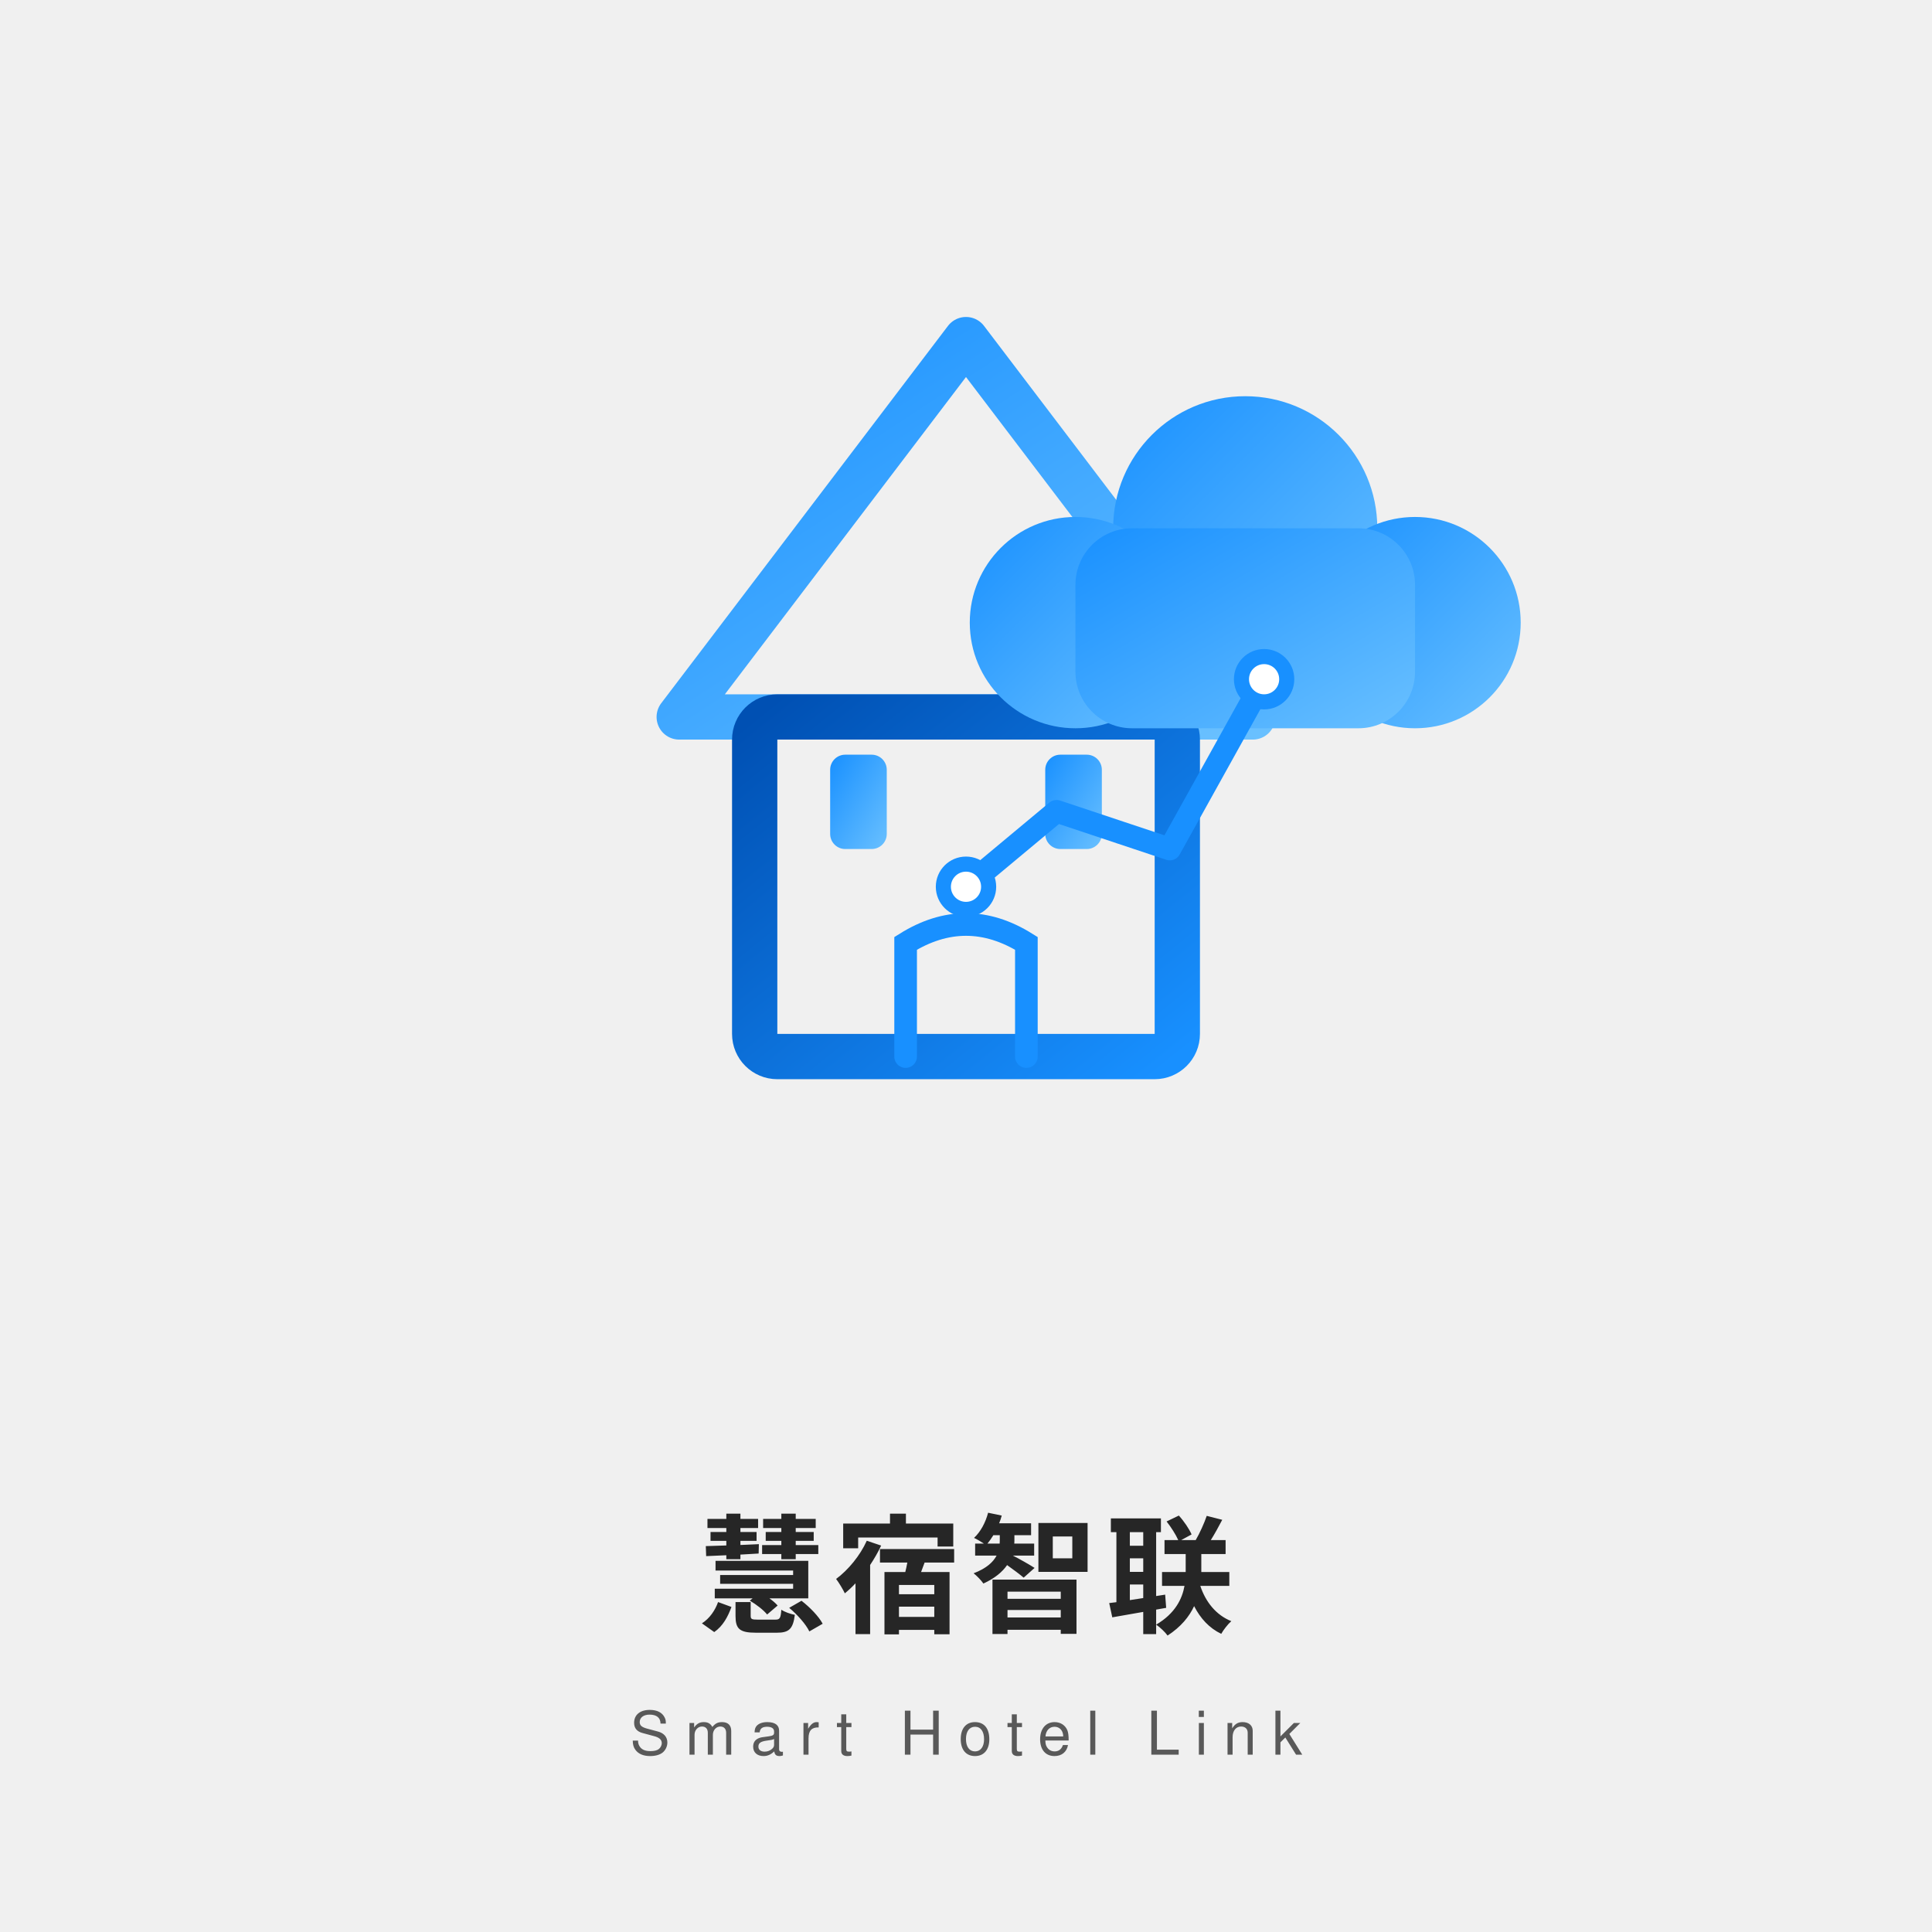
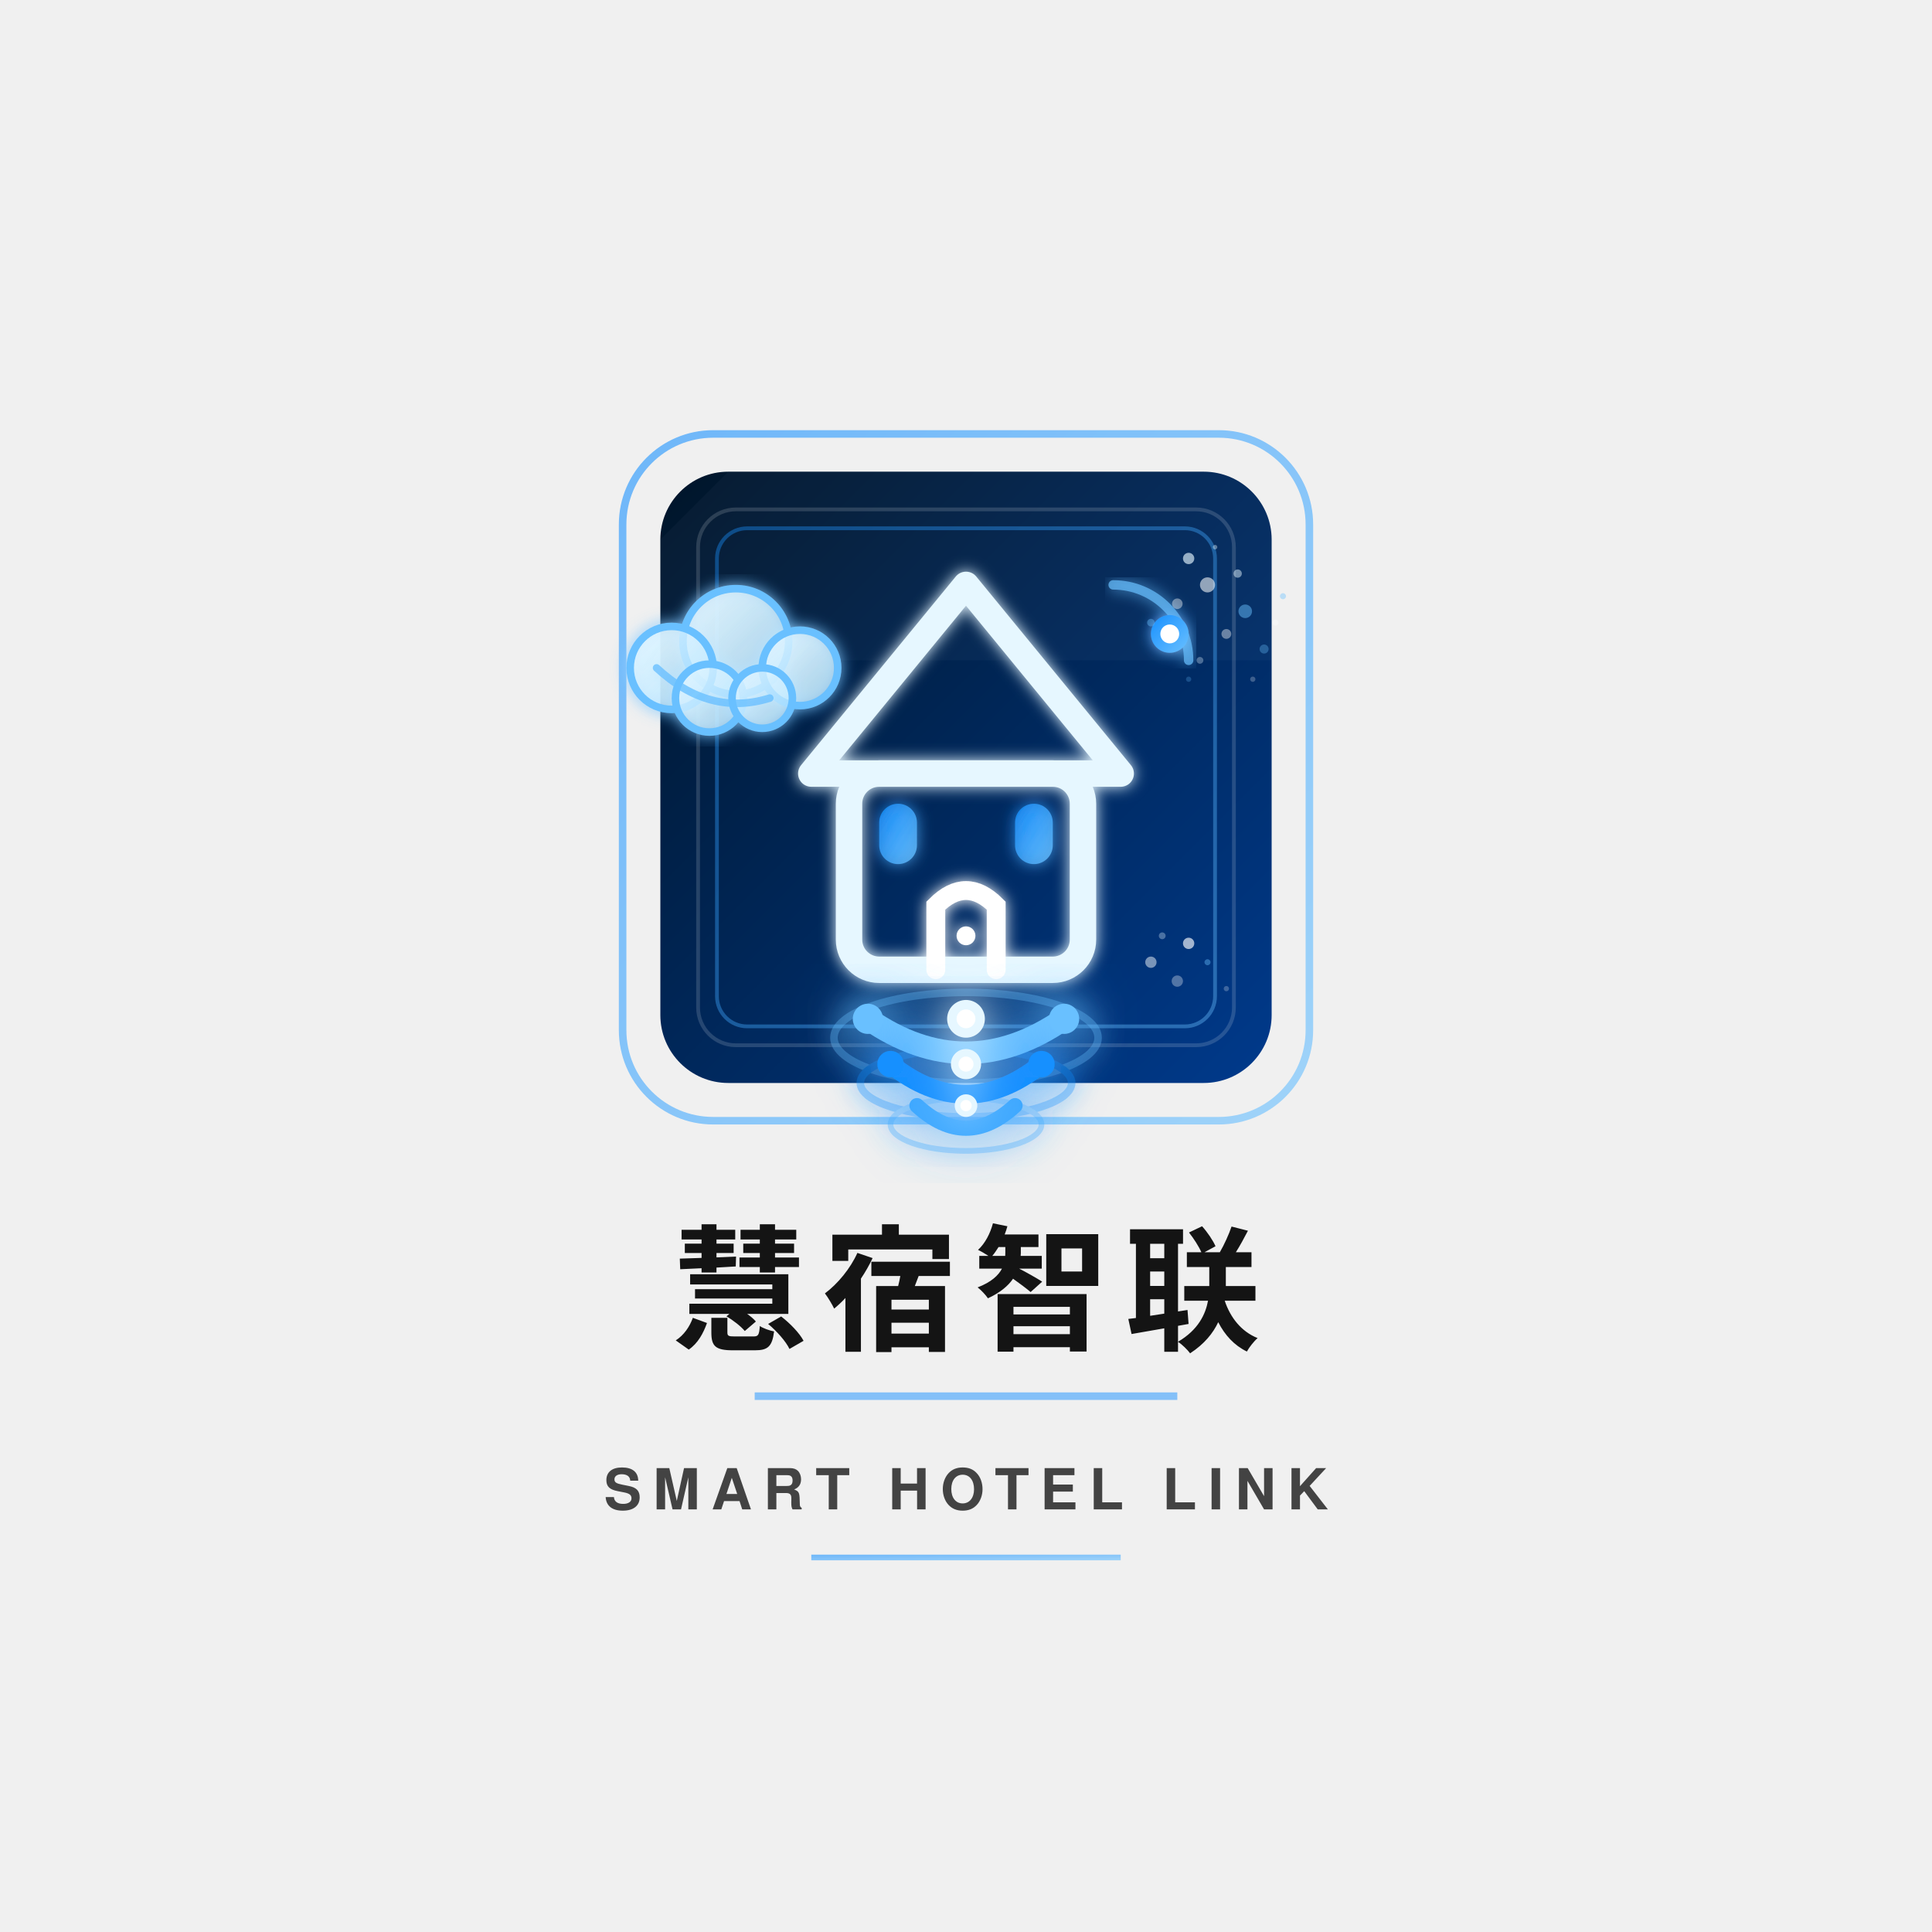
<svg xmlns="http://www.w3.org/2000/svg" width="512" height="512" viewBox="0 0 512 512">
  <defs>
-     <linearGradient id="cloudGradient" x1="0%" y1="0%" x2="100%" y2="100%">
-       <stop offset="0%" style="stop-color:#1890ff;stop-opacity:1" />
-       <stop offset="100%" style="stop-color:#69c0ff;stop-opacity:1" />
+     <linearGradient id="badgeBg" x1="0%" y1="0%" x2="100%" y2="100%">
+       <stop offset="0%" style="stop-color:#001529;stop-opacity:1" />
+       <stop offset="100%" style="stop-color:#003a8c;stop-opacity:1" />
    </linearGradient>
-     <linearGradient id="houseGradient" x1="0%" y1="0%" x2="100%" y2="100%">
-       <stop offset="0%" style="stop-color:#0050b3;stop-opacity:1" />
-       <stop offset="100%" style="stop-color:#1890ff;stop-opacity:1" />
+     <linearGradient id="neonStroke" x1="0%" y1="0%" x2="100%" y2="100%">
+       <stop offset="0%" style="stop-color:#1890ff" />
+       <stop offset="100%" style="stop-color:#69c0ff" />
    </linearGradient>
+     <linearGradient id="cloudGrad" x1="0%" y1="0%" x2="100%" y2="100%">
+       <stop offset="0%" style="stop-color:#e6f7ff;stop-opacity:0.9" />
+       <stop offset="100%" style="stop-color:#bae7ff;stop-opacity:0.6" />
+     </linearGradient>
+     <filter id="glow" x="-30%" y="-30%" width="160%" height="160%">
+       <feGaussianBlur stdDeviation="5" result="blur" />
+       <feComposite in="SourceGraphic" in2="blur" operator="over" />
+     </filter>
+     <filter id="strongGlow" x="-50%" y="-50%" width="200%" height="200%">
+       <feGaussianBlur stdDeviation="8" result="blur" />
+       <feComposite in="SourceGraphic" in2="blur" operator="over" />
+     </filter>
+     <filter id="softGlow">
+       <feGaussianBlur stdDeviation="2" result="blur" />
+       <feComposite in="SourceGraphic" in2="blur" operator="over" />
+     </filter>
+     <filter id="ringGlow">
+       <feGaussianBlur stdDeviation="3" result="blur" />
+       <feComposite in="SourceGraphic" in2="blur" operator="over" />
+     </filter>
  </defs>
-   <polygon points="256,90 180,190 332,190" fill="none" stroke="url(#cloudGradient)" stroke-width="12" stroke-linejoin="round" />
-   <rect x="200" y="190" width="112" height="90" rx="6" fill="none" stroke="url(#houseGradient)" stroke-width="12" />
-   <path d="M 240 280 L 240 250 Q 256 240, 272 250 L 272 280" fill="none" stroke="#1890ff" stroke-width="6" stroke-linecap="round" />
-   <rect x="220" y="200" width="15" height="25" rx="4" fill="url(#cloudGradient)" />
-   <rect x="277" y="200" width="15" height="25" rx="4" fill="url(#cloudGradient)" />
-   <circle cx="330" cy="140" r="35" fill="url(#cloudGradient)" />
-   <circle cx="375" cy="165" r="28" fill="url(#cloudGradient)" />
-   <circle cx="285" cy="165" r="28" fill="url(#cloudGradient)" />
-   <rect x="285" y="140" width="90" height="53" rx="15" fill="url(#cloudGradient)" />
-   <polyline points="256,235 280,215 310,225 335,180" fill="none" stroke="#1890ff" stroke-width="6" stroke-linecap="round" stroke-linejoin="round" />
-   <circle cx="256" cy="235" r="6" fill="#ffffff" stroke="#1890ff" stroke-width="4" />
-   <circle cx="335" cy="180" r="6" fill="#ffffff" stroke="#1890ff" stroke-width="4" />
-   <text x="256" y="430" font-family="'Microsoft YaHei', 'PingFang SC', sans-serif" font-size="34" font-weight="bold" fill="#262626" text-anchor="middle" letter-spacing="2">慧宿智联</text>
-   <text x="256" y="465" font-family="'Helvetica Neue', Helvetica, Arial, sans-serif" font-size="16" fill="#595959" text-anchor="middle" letter-spacing="4">Smart Hotel Link</text>
+   <g transform="translate(0, 20)">
+     <rect x="165" y="95" width="182" height="182" rx="24" fill="none" stroke="url(#neonStroke)" stroke-width="2" opacity="0.6" />
+     <rect x="175" y="105" width="162" height="162" rx="18" fill="url(#badgeBg)" />
+     <path d="M 175 123 L 193 105 L 337 105 L 337 155 L 175 155 Z" fill="#ffffff" opacity="0.03" />
+     <rect x="185" y="115" width="142" height="142" rx="10" fill="none" stroke="#ffffff" stroke-width="1" opacity="0.15" />
+     <rect x="190" y="120" width="132" height="132" rx="8" fill="none" stroke="url(#neonStroke)" stroke-width="1" opacity="0.4" />
+     <g filter="url(#softGlow)">
+       <circle cx="195" cy="150" r="14" fill="url(#cloudGrad)" stroke="#69c0ff" stroke-width="2" />
+       <circle cx="178" cy="157" r="11" fill="url(#cloudGrad)" stroke="#69c0ff" stroke-width="2" />
+       <circle cx="212" cy="157" r="10" fill="url(#cloudGrad)" stroke="#69c0ff" stroke-width="2" />
+       <circle cx="188" cy="165" r="9" fill="url(#cloudGrad)" stroke="#69c0ff" stroke-width="2" />
+       <circle cx="202" cy="165" r="8" fill="url(#cloudGrad)" stroke="#69c0ff" stroke-width="2" />
+       <path d="M 174 157 Q 188 170, 204 165" fill="none" stroke="#69c0ff" stroke-width="2" stroke-linecap="round" opacity="0.8" />
+     </g>
+     <g filter="url(#softGlow)">
+       <path d="M 295 135 A 20 20 0 0 1 315 155" fill="none" stroke="#69c0ff" stroke-width="2.5" stroke-linecap="round" opacity="0.7" />
+       <circle cx="310" cy="148" r="5" fill="url(#neonStroke)" />
+       <circle cx="310" cy="148" r="2.5" fill="#ffffff" />
+     </g>
+     <g opacity="0.8">
+       <circle cx="320" cy="135" r="2.0" fill="#ffffff" opacity="0.7" />
+       <circle cx="330" cy="142" r="1.8" fill="#69c0ff" opacity="0.6" />
+       <circle cx="315" cy="128" r="1.5" fill="#e6f7ff" opacity="0.8" />
+       <circle cx="325" cy="148" r="1.3" fill="#ffffff" opacity="0.5" />
+       <circle cx="335" cy="152" r="1.2" fill="#69c0ff" opacity="0.4" />
+       <circle cx="328" cy="132" r="1.1" fill="#e6f7ff" opacity="0.6" />
+       <circle cx="312" cy="140" r="1.4" fill="#ffffff" opacity="0.5" />
+       <circle cx="340" cy="138" r="0.8" fill="#69c0ff" opacity="0.5" />
+       <circle cx="318" cy="155" r="0.9" fill="#e6f7ff" opacity="0.4" />
+       <circle cx="332" cy="160" r="0.7" fill="#ffffff" opacity="0.3" />
+       <circle cx="305" cy="145" r="1.0" fill="#69c0ff" opacity="0.5" />
+       <circle cx="322" cy="125" r="0.6" fill="#e6f7ff" opacity="0.5" />
+       <circle cx="338" cy="145" r="0.8" fill="#ffffff" opacity="0.4" />
+       <circle cx="315" cy="160" r="0.7" fill="#69c0ff" opacity="0.3" />
+     </g>
+     <g filter="url(#softGlow)">
+       <polygon points="256,135 215,185 297,185" fill="none" stroke="#e6f7ff" stroke-width="7" stroke-linejoin="round" stroke-linecap="round" />
+       <rect x="225" y="185" width="62" height="52" rx="8" fill="none" stroke="#e6f7ff" stroke-width="7" />
+       <rect x="233" y="193" width="10" height="16" rx="5" fill="url(#neonStroke)" opacity="0.8" />
+       <rect x="269" y="193" width="10" height="16" rx="5" fill="url(#neonStroke)" opacity="0.8" />
+       <path d="M 248 237 L 248 220 Q 256 212, 264 220 L 264 237" fill="none" stroke="#ffffff" stroke-width="5" stroke-linecap="round" />
+       <circle cx="256" cy="228" r="2.5" fill="#ffffff" />
+     </g>
+     <g filter="url(#ringGlow)" opacity="0.4">
+       <ellipse cx="256" cy="255" rx="35" ry="12" fill="none" stroke="#69c0ff" stroke-width="2" />
+       <ellipse cx="256" cy="267" rx="28" ry="9" fill="none" stroke="#1890ff" stroke-width="2" />
+       <ellipse cx="256" cy="278" rx="20" ry="7" fill="none" stroke="#40a9ff" stroke-width="1.5" />
+     </g>
+     <g filter="url(#strongGlow)">
+       <path d="M 230 250 Q 256 268, 282 250" fill="none" stroke="#69c0ff" stroke-width="6" stroke-linecap="round" />
+       <path d="M 236 262 Q 256 278, 276 262" fill="none" stroke="#1890ff" stroke-width="5" stroke-linecap="round" />
+       <path d="M 243 273 Q 256 285, 269 273" fill="none" stroke="#40a9ff" stroke-width="4" stroke-linecap="round" />
+     </g>
+     <g filter="url(#glow)">
+       <circle cx="256" cy="250" r="5" fill="#e6f7ff" />
+       <circle cx="256" cy="250" r="2.5" fill="#ffffff" />
+       <circle cx="256" cy="262" r="4" fill="#e6f7ff" />
+       <circle cx="256" cy="262" r="2" fill="#ffffff" />
+       <circle cx="256" cy="273" r="3" fill="#e6f7ff" />
+       <circle cx="256" cy="273" r="1.5" fill="#ffffff" />
+       <circle cx="230" cy="250" r="4" fill="#69c0ff" />
+       <circle cx="282" cy="250" r="4" fill="#69c0ff" />
+       <circle cx="236" cy="262" r="3.5" fill="#1890ff" />
+       <circle cx="276" cy="262" r="3.5" fill="#1890ff" />
+     </g>
+     <g opacity="0.8">
+       <circle cx="305" cy="235" r="1.5" fill="#ffffff" opacity="0.6" />
+       <circle cx="312" cy="240" r="1.5" fill="#ffffff" opacity="0.4" />
+       <circle cx="315" cy="230" r="1.5" fill="#ffffff" opacity="0.8" />
+       <circle cx="320" cy="235" r="0.8" fill="#69c0ff" opacity="0.5" />
+       <circle cx="308" cy="228" r="0.9" fill="#e6f7ff" opacity="0.4" />
+       <circle cx="325" cy="242" r="0.7" fill="#ffffff" opacity="0.3" />
+     </g>
+   </g>
+   <g transform="translate(0, -20)">
+     <text x="256" y="375" font-family="'PingFang SC', 'Microsoft YaHei', 'Helvetica Neue', sans-serif" font-size="36" font-weight="800" fill="#141414" text-anchor="middle" letter-spacing="4">慧宿智联</text>
+     <line x1="200" y1="390" x2="312" y2="390" stroke="#1890ff" stroke-width="2" opacity="0.5" />
+     <text x="256" y="420" font-family="'Helvetica Neue', Helvetica, Arial, sans-serif" font-size="15" font-weight="600" fill="#434343" text-anchor="middle" letter-spacing="3">SMART HOTEL LINK</text>
+     <rect x="215" y="432" width="82" height="1.5" fill="url(#neonStroke)" opacity="0.6" />
+   </g>
</svg>
